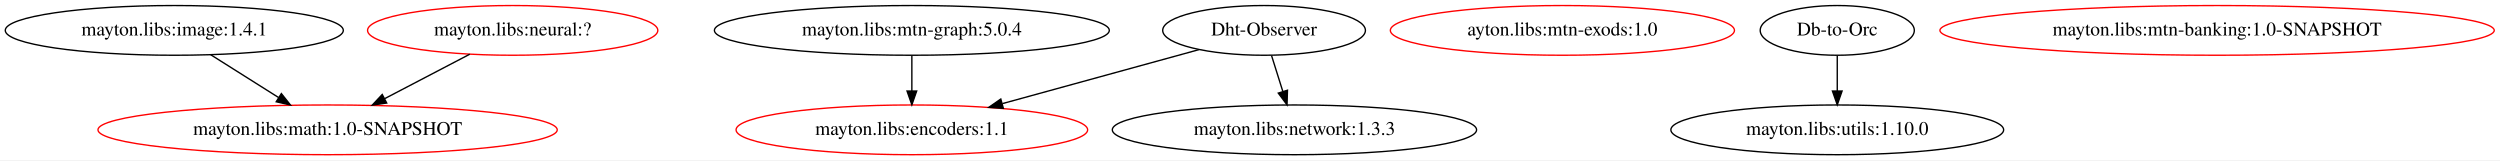
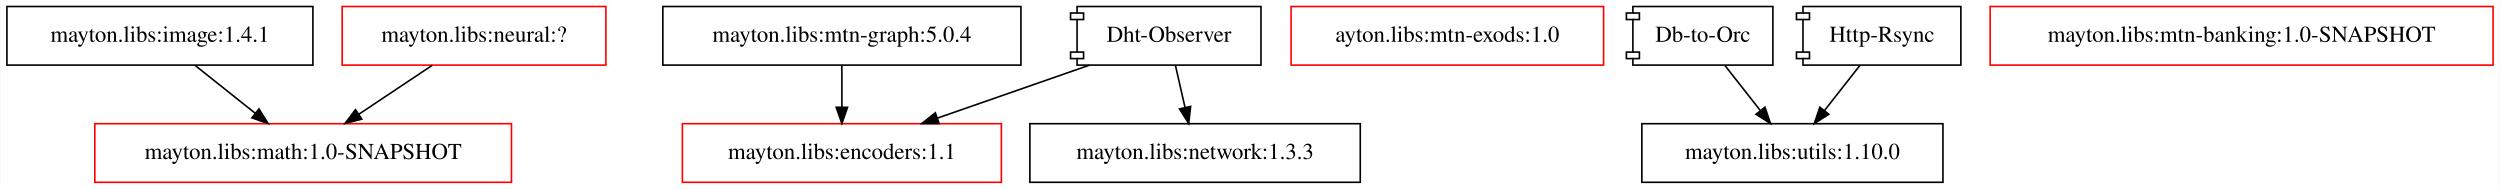
- <svg xmlns="http://www.w3.org/2000/svg" width="1810pt" height="116pt" viewBox="0.00 0.00 1810.02 116.00">
+ <svg xmlns="http://www.w3.org/2000/svg" width="1536pt" height="116pt" viewBox="0.00 0.00 1535.50 116.00">
  <g id="graph0" class="graph" transform="scale(1 1) rotate(0) translate(4 112)">
-     <polygon fill="white" stroke="transparent" points="-4,4 -4,-112 1806.02,-112 1806.02,4 -4,4" />
+     <polygon fill="white" stroke="transparent" points="-4,4 -4,-112 1531.5,-112 1531.5,4 -4,4" />
    <g id="node1" class="node">
-       <ellipse fill="none" stroke="black" cx="122.19" cy="-90" rx="122.38" ry="18" />
-       <text text-anchor="middle" x="122.19" y="-86.3" font-family="Times,serif" font-size="14.00">mayton.libs:image:1.4.1</text>
+       <polygon fill="none" stroke="black" points="188,-108 0,-108 0,-72 188,-72 188,-108" />
+       <text text-anchor="middle" x="94" y="-86.3" font-family="Times,serif" font-size="14.00">mayton.libs:image:1.4.1</text>
    </g>
    <g id="node2" class="node">
-       <ellipse fill="none" stroke="red" cx="233.19" cy="-18" rx="166.27" ry="18" />
-       <text text-anchor="middle" x="233.19" y="-14.3" font-family="Times,serif" font-size="14.00">mayton.libs:math:1.0-SNAPSHOT</text>
+       <polygon fill="none" stroke="red" points="310,-36 54,-36 54,0 310,0 310,-36" />
+       <text text-anchor="middle" x="182" y="-14.3" font-family="Times,serif" font-size="14.00">mayton.libs:math:1.0-SNAPSHOT</text>
    </g>
    <g id="edge2" class="edge">
-       <path fill="none" stroke="black" d="M148.49,-72.41C163.21,-63.13 181.75,-51.44 197.73,-41.36" />
-       <polygon fill="black" stroke="black" points="199.71,-44.25 206.3,-35.96 195.98,-38.33 199.71,-44.25" />
+       <path fill="none" stroke="black" d="M115.75,-71.7C126.84,-62.88 140.47,-52.03 152.49,-42.47" />
+       <polygon fill="black" stroke="black" points="154.85,-45.07 160.5,-36.1 150.49,-39.59 154.85,-45.07" />
    </g>
    <g id="node3" class="node">
-       <ellipse fill="none" stroke="red" cx="367.19" cy="-90" rx="105.08" ry="18" />
-       <text text-anchor="middle" x="367.19" y="-86.3" font-family="Times,serif" font-size="14.00">mayton.libs:neural:?</text>
+       <polygon fill="none" stroke="red" points="368,-108 206,-108 206,-72 368,-72 368,-108" />
+       <text text-anchor="middle" x="287" y="-86.3" font-family="Times,serif" font-size="14.00">mayton.libs:neural:?</text>
    </g>
    <g id="edge1" class="edge">
-       <path fill="none" stroke="black" d="M336.11,-72.76C317.82,-63.21 294.47,-51.01 274.63,-40.65" />
-       <polygon fill="black" stroke="black" points="275.98,-37.41 265.5,-35.88 272.74,-43.61 275.98,-37.41" />
+       <path fill="none" stroke="black" d="M261.31,-71.88C247.71,-62.81 230.83,-51.55 216.14,-41.76" />
+       <polygon fill="black" stroke="black" points="218.05,-38.82 207.78,-36.19 214.16,-44.65 218.05,-38.82" />
    </g>
    <g id="node4" class="node">
-       <ellipse fill="none" stroke="black" cx="656.19" cy="-90" rx="142.97" ry="18" />
-       <text text-anchor="middle" x="656.19" y="-86.3" font-family="Times,serif" font-size="14.00">mayton.libs:mtn-graph:5.0.4</text>
+       <polygon fill="none" stroke="black" points="623,-108 403,-108 403,-72 623,-72 623,-108" />
+       <text text-anchor="middle" x="513" y="-86.3" font-family="Times,serif" font-size="14.00">mayton.libs:mtn-graph:5.0.4</text>
    </g>
    <g id="node6" class="node">
-       <ellipse fill="none" stroke="red" cx="656.19" cy="-18" rx="127.28" ry="18" />
-       <text text-anchor="middle" x="656.19" y="-14.3" font-family="Times,serif" font-size="14.00">mayton.libs:encoders:1.1</text>
+       <polygon fill="none" stroke="red" points="611,-36 415,-36 415,0 611,0 611,-36" />
+       <text text-anchor="middle" x="513" y="-14.3" font-family="Times,serif" font-size="14.00">mayton.libs:encoders:1.1</text>
    </g>
    <g id="edge3" class="edge">
-       <path fill="none" stroke="black" d="M656.19,-71.7C656.19,-63.98 656.19,-54.71 656.19,-46.11" />
-       <polygon fill="black" stroke="black" points="659.69,-46.1 656.19,-36.1 652.69,-46.1 659.69,-46.1" />
+       <path fill="none" stroke="black" d="M513,-71.7C513,-63.98 513,-54.71 513,-46.11" />
+       <polygon fill="black" stroke="black" points="516.5,-46.1 513,-36.1 509.5,-46.1 516.5,-46.1" />
    </g>
    <g id="node5" class="node">
-       <ellipse fill="none" stroke="red" cx="1127.19" cy="-90" rx="124.58" ry="18" />
-       <text text-anchor="middle" x="1127.19" y="-86.3" font-family="Times,serif" font-size="14.00">ayton.libs:mtn-exods:1.0</text>
+       <polygon fill="none" stroke="red" points="981,-108 789,-108 789,-72 981,-72 981,-108" />
+       <text text-anchor="middle" x="885" y="-86.3" font-family="Times,serif" font-size="14.00">ayton.libs:mtn-exods:1.0</text>
    </g>
    <g id="node7" class="node">
-       <ellipse fill="none" stroke="black" cx="933.19" cy="-18" rx="131.88" ry="18" />
-       <text text-anchor="middle" x="933.19" y="-14.3" font-family="Times,serif" font-size="14.00">mayton.libs:network:1.3.3</text>
+       <polygon fill="none" stroke="black" points="831.5,-36 628.5,-36 628.5,0 831.5,0 831.5,-36" />
+       <text text-anchor="middle" x="730" y="-14.3" font-family="Times,serif" font-size="14.00">mayton.libs:network:1.3.3</text>
    </g>
    <g id="node8" class="node">
-       <ellipse fill="none" stroke="black" cx="1326.19" cy="-18" rx="120.48" ry="18" />
-       <text text-anchor="middle" x="1326.19" y="-14.3" font-family="Times,serif" font-size="14.00">mayton.libs:utils:1.10.0</text>
+       <polygon fill="none" stroke="black" points="1189.5,-36 1004.5,-36 1004.5,0 1189.5,0 1189.5,-36" />
+       <text text-anchor="middle" x="1097" y="-14.3" font-family="Times,serif" font-size="14.00">mayton.libs:utils:1.10.0</text>
    </g>
    <g id="node9" class="node">
-       <ellipse fill="none" stroke="red" cx="1601.19" cy="-90" rx="200.66" ry="18" />
-       <text text-anchor="middle" x="1601.19" y="-86.3" font-family="Times,serif" font-size="14.00">mayton.libs:mtn-banking:1.0-SNAPSHOT</text>
+       <polygon fill="none" stroke="red" points="1527.5,-108 1218.5,-108 1218.5,-72 1527.5,-72 1527.5,-108" />
+       <text text-anchor="middle" x="1373" y="-86.3" font-family="Times,serif" font-size="14.00">mayton.libs:mtn-banking:1.0-SNAPSHOT</text>
    </g>
    <g id="node10" class="node">
-       <ellipse fill="none" stroke="black" cx="1326.19" cy="-90" rx="55.79" ry="18" />
-       <text text-anchor="middle" x="1326.19" y="-86.3" font-family="Times,serif" font-size="14.00">Db-to-Orc</text>
+       <polygon fill="none" stroke="black" points="1085,-108 999,-108 999,-104 995,-104 995,-100 999,-100 999,-80 995,-80 995,-76 999,-76 999,-72 1085,-72 1085,-108" />
+       <polyline fill="none" stroke="black" points="999,-104 1003,-104 1003,-100 999,-100 " />
+       <polyline fill="none" stroke="black" points="999,-80 1003,-80 1003,-76 999,-76 " />
+       <text text-anchor="middle" x="1042" y="-86.3" font-family="Times,serif" font-size="14.00">Db-to-Orc</text>
    </g>
    <g id="edge4" class="edge">
-       <path fill="none" stroke="black" d="M1326.19,-71.7C1326.19,-63.98 1326.19,-54.71 1326.19,-46.11" />
-       <polygon fill="black" stroke="black" points="1329.69,-46.1 1326.19,-36.1 1322.69,-46.1 1329.69,-46.1" />
+       <path fill="none" stroke="black" d="M1055.6,-71.7C1062.12,-63.39 1070.07,-53.28 1077.25,-44.14" />
+       <polygon fill="black" stroke="black" points="1080.13,-46.13 1083.56,-36.1 1074.63,-41.81 1080.13,-46.13" />
    </g>
    <g id="node11" class="node">
-       <ellipse fill="none" stroke="black" cx="911.19" cy="-90" rx="73.39" ry="18" />
-       <text text-anchor="middle" x="911.19" y="-86.3" font-family="Times,serif" font-size="14.00">Dht-Observer</text>
+       <polygon fill="none" stroke="black" points="1200.5,-108 1103.5,-108 1103.5,-104 1099.5,-104 1099.5,-100 1103.5,-100 1103.5,-80 1099.5,-80 1099.5,-76 1103.5,-76 1103.5,-72 1200.5,-72 1200.5,-108" />
+       <polyline fill="none" stroke="black" points="1103.5,-104 1107.5,-104 1107.5,-100 1103.5,-100 " />
+       <polyline fill="none" stroke="black" points="1103.5,-80 1107.5,-80 1107.5,-76 1103.5,-76 " />
+       <text text-anchor="middle" x="1152" y="-86.3" font-family="Times,serif" font-size="14.00">Http-Rsync</text>
    </g>
    <g id="edge5" class="edge">
-       <path fill="none" stroke="black" d="M864.12,-76.08C824.12,-65.1 766.26,-49.22 721.73,-36.99" />
-       <polygon fill="black" stroke="black" points="722.44,-33.56 711.87,-34.28 720.58,-40.31 722.44,-33.56" />
+       <path fill="none" stroke="black" d="M1138.4,-71.7C1131.88,-63.39 1123.93,-53.28 1116.75,-44.14" />
+       <polygon fill="black" stroke="black" points="1119.37,-41.81 1110.44,-36.1 1113.87,-46.13 1119.37,-41.81" />
+     </g>
+     <g id="node12" class="node">
+       <polygon fill="none" stroke="black" points="770.5,-108 657.5,-108 657.5,-104 653.5,-104 653.5,-100 657.5,-100 657.5,-80 653.5,-80 653.5,-76 657.5,-76 657.5,-72 770.5,-72 770.5,-108" />
+       <polyline fill="none" stroke="black" points="657.5,-104 661.5,-104 661.5,-100 657.5,-100 " />
+       <polyline fill="none" stroke="black" points="657.5,-80 661.5,-80 661.5,-76 657.5,-76 " />
+       <text text-anchor="middle" x="714" y="-86.3" font-family="Times,serif" font-size="14.00">Dht-Observer</text>
    </g>
    <g id="edge6" class="edge">
-       <path fill="none" stroke="black" d="M916.63,-71.7C919.08,-63.9 922.03,-54.51 924.76,-45.83" />
-       <polygon fill="black" stroke="black" points="928.15,-46.69 927.81,-36.1 921.48,-44.59 928.15,-46.69" />
+       <path fill="none" stroke="black" d="M665.09,-71.97C637,-62.19 601.54,-49.84 571.93,-39.52" />
+       <polygon fill="black" stroke="black" points="572.73,-36.09 562.13,-36.11 570.43,-42.71 572.73,-36.09" />
+     </g>
+     <g id="edge7" class="edge">
+       <path fill="none" stroke="black" d="M717.96,-71.7C719.72,-63.98 721.84,-54.71 723.8,-46.11" />
+       <polygon fill="black" stroke="black" points="727.27,-46.63 726.09,-36.1 720.45,-45.07 727.27,-46.63" />
    </g>
  </g>
</svg>
